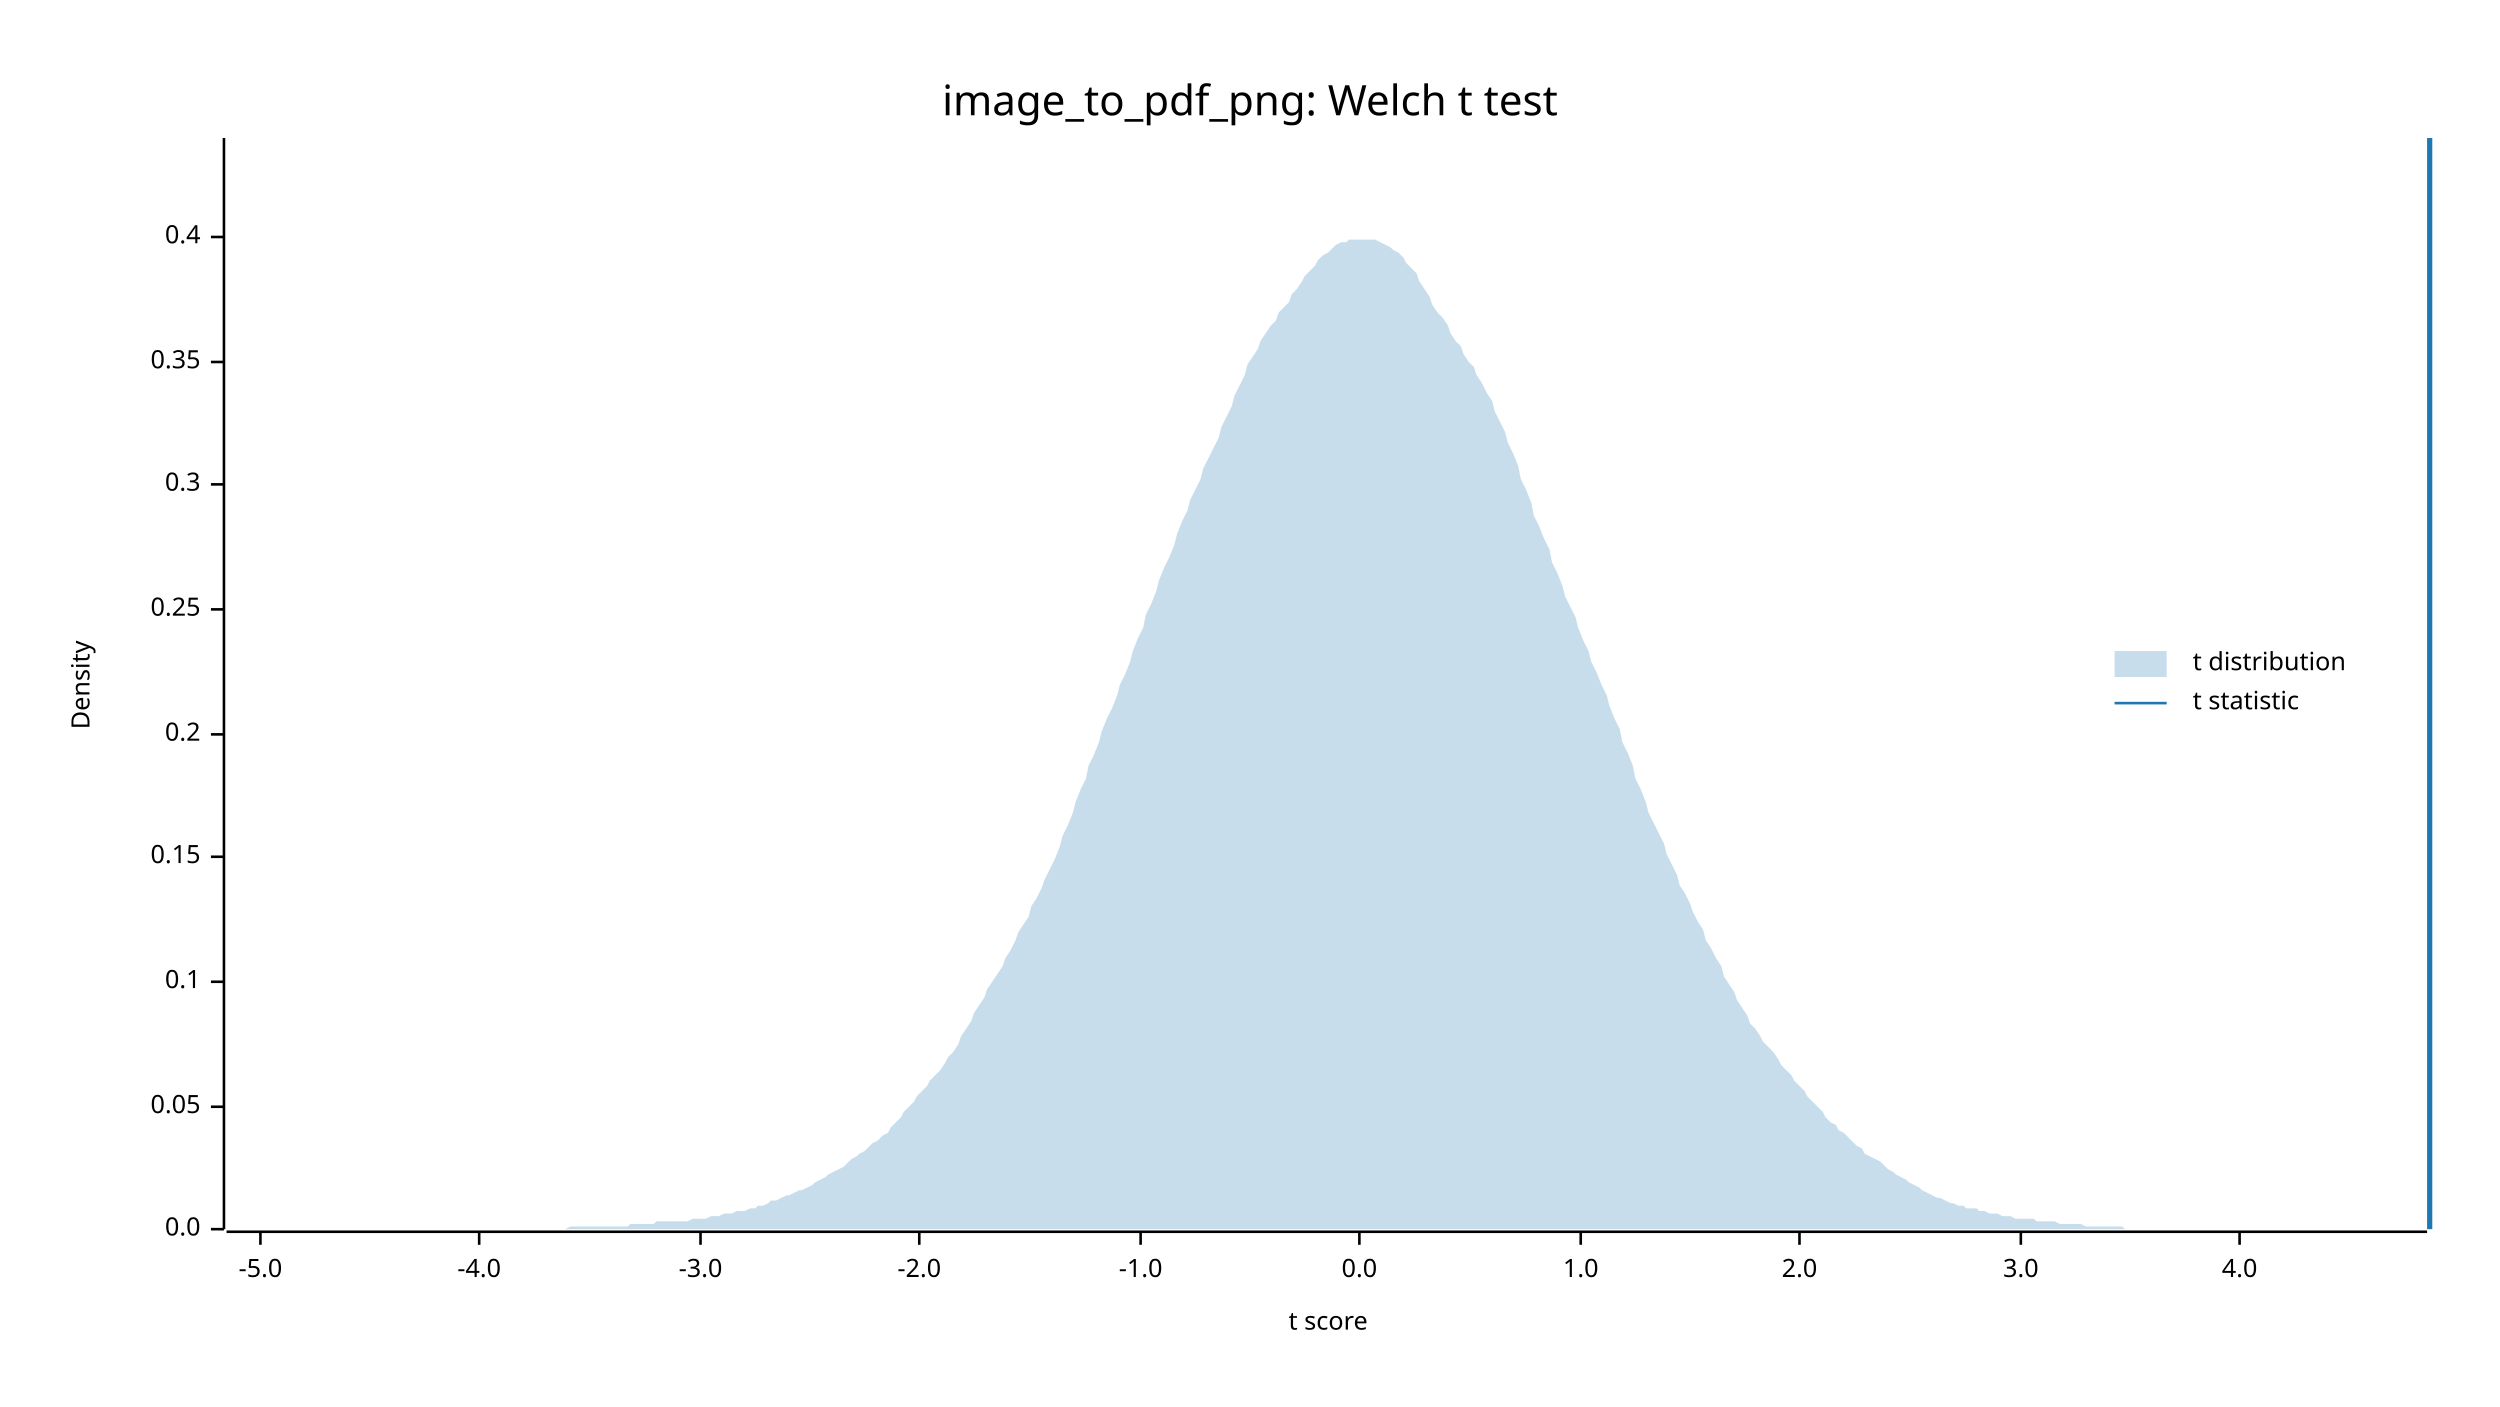
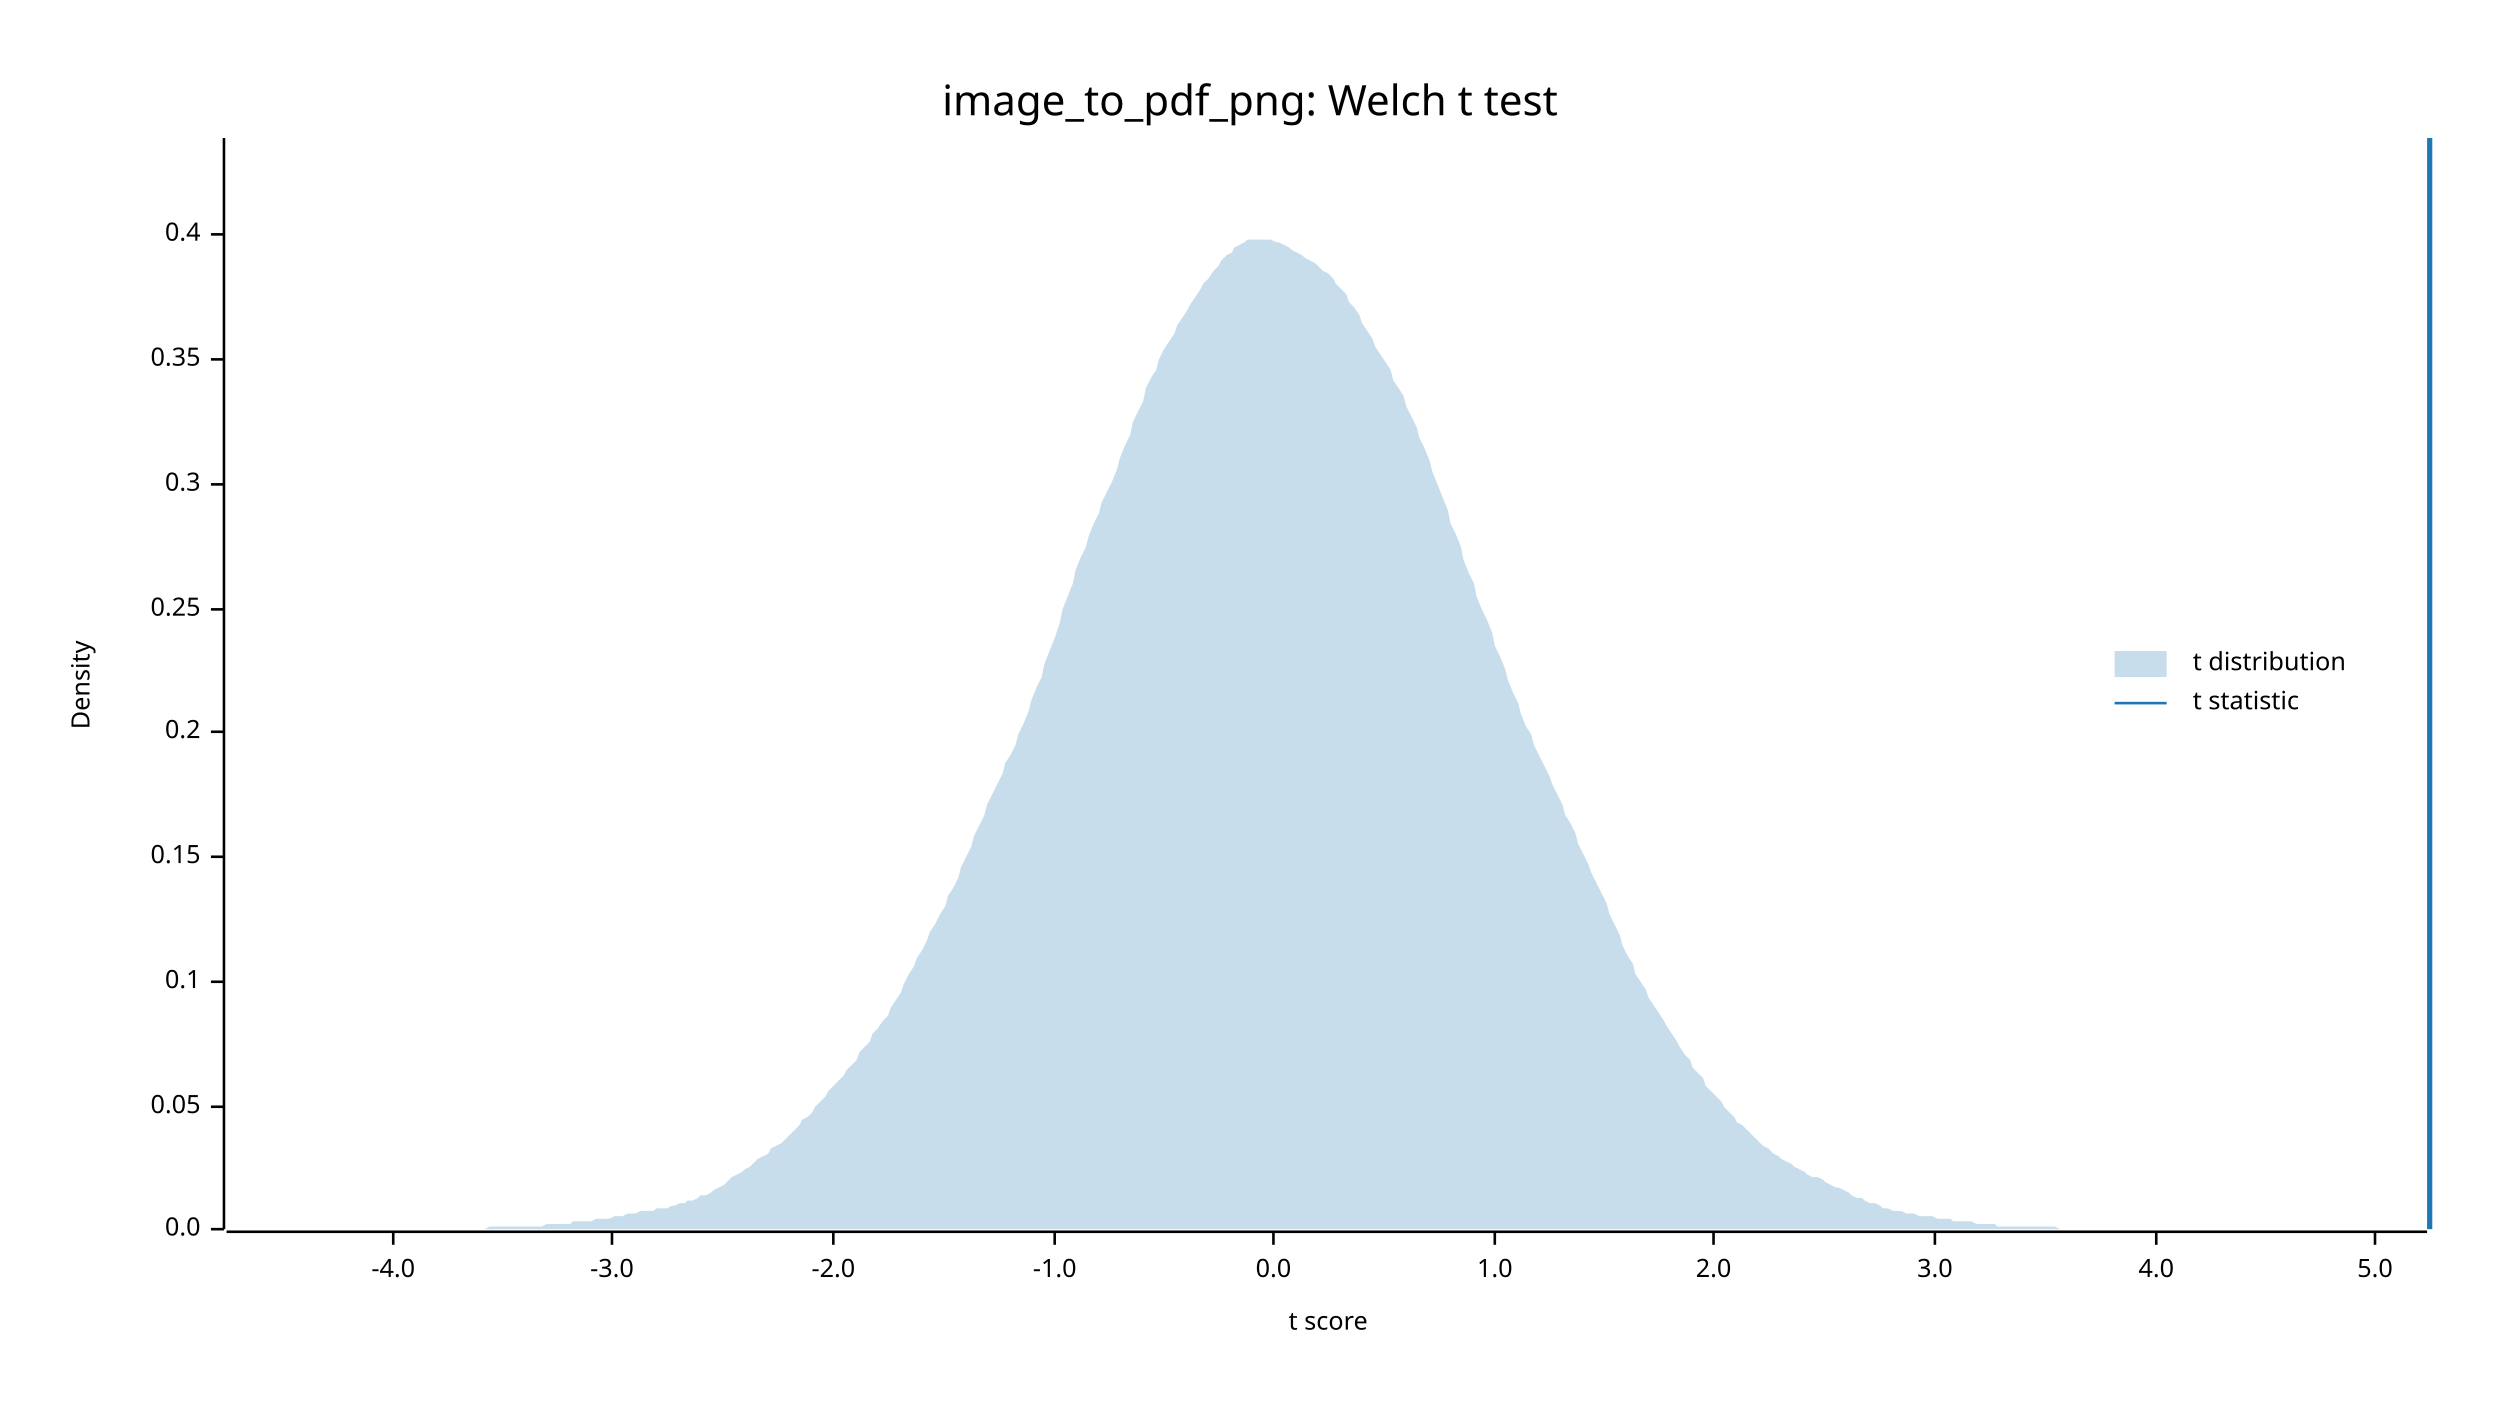
<svg xmlns="http://www.w3.org/2000/svg" width="960" height="540" viewBox="0 0 960 540">
  <text x="480" y="32" dy="0.76em" text-anchor="middle" font-family="sans-serif" font-size="16.129" opacity="1" fill="#000000">
image_to_pdf_png: Welch t test
</text>
  <text x="27" y="263" dy="0.76em" text-anchor="middle" font-family="sans-serif" font-size="9.677" opacity="1" fill="#000000" transform="rotate(270, 27, 263)">
Density
</text>
  <text x="510" y="513" dy="-0.5ex" text-anchor="middle" font-family="sans-serif" font-size="9.677" opacity="1" fill="#000000">
t score
</text>
  <polyline fill="none" opacity="1" stroke="#000000" stroke-width="1" points="86,53 86,472 " />
  <text x="77" y="472" dy="0.5ex" text-anchor="end" font-family="sans-serif" font-size="9.677" opacity="1" fill="#000000">
0.0
</text>
  <polyline fill="none" opacity="1" stroke="#000000" stroke-width="1" points="81,472 86,472 " />
  <text x="77" y="425" dy="0.5ex" text-anchor="end" font-family="sans-serif" font-size="9.677" opacity="1" fill="#000000">
0.05
</text>
  <polyline fill="none" opacity="1" stroke="#000000" stroke-width="1" points="81,425 86,425 " />
  <text x="77" y="377" dy="0.5ex" text-anchor="end" font-family="sans-serif" font-size="9.677" opacity="1" fill="#000000">
0.1
</text>
  <polyline fill="none" opacity="1" stroke="#000000" stroke-width="1" points="81,377 86,377 " />
  <text x="77" y="329" dy="0.5ex" text-anchor="end" font-family="sans-serif" font-size="9.677" opacity="1" fill="#000000">
0.15
</text>
  <polyline fill="none" opacity="1" stroke="#000000" stroke-width="1" points="81,329 86,329 " />
-   <text x="77" y="282" dy="0.5ex" text-anchor="end" font-family="sans-serif" font-size="9.677" opacity="1" fill="#000000">
+   <text x="77" y="281" dy="0.5ex" text-anchor="end" font-family="sans-serif" font-size="9.677" opacity="1" fill="#000000">
0.2
</text>
-   <polyline fill="none" opacity="1" stroke="#000000" stroke-width="1" points="81,282 86,282 " />
+   <polyline fill="none" opacity="1" stroke="#000000" stroke-width="1" points="81,281 86,281 " />
  <text x="77" y="234" dy="0.5ex" text-anchor="end" font-family="sans-serif" font-size="9.677" opacity="1" fill="#000000">
0.25
</text>
  <polyline fill="none" opacity="1" stroke="#000000" stroke-width="1" points="81,234 86,234 " />
  <text x="77" y="186" dy="0.5ex" text-anchor="end" font-family="sans-serif" font-size="9.677" opacity="1" fill="#000000">
0.3
</text>
  <polyline fill="none" opacity="1" stroke="#000000" stroke-width="1" points="81,186 86,186 " />
-   <text x="77" y="139" dy="0.5ex" text-anchor="end" font-family="sans-serif" font-size="9.677" opacity="1" fill="#000000">
+   <text x="77" y="138" dy="0.5ex" text-anchor="end" font-family="sans-serif" font-size="9.677" opacity="1" fill="#000000">
0.35
</text>
-   <polyline fill="none" opacity="1" stroke="#000000" stroke-width="1" points="81,139 86,139 " />
-   <text x="77" y="91" dy="0.5ex" text-anchor="end" font-family="sans-serif" font-size="9.677" opacity="1" fill="#000000">
+   <polyline fill="none" opacity="1" stroke="#000000" stroke-width="1" points="81,138 86,138 " />
+   <text x="77" y="90" dy="0.5ex" text-anchor="end" font-family="sans-serif" font-size="9.677" opacity="1" fill="#000000">
0.4
</text>
-   <polyline fill="none" opacity="1" stroke="#000000" stroke-width="1" points="81,91 86,91 " />
+   <polyline fill="none" opacity="1" stroke="#000000" stroke-width="1" points="81,90 86,90 " />
  <polyline fill="none" opacity="1" stroke="#000000" stroke-width="1" points="87,473 932,473 " />
-   <text x="100" y="483" dy="0.76em" text-anchor="middle" font-family="sans-serif" font-size="9.677" opacity="1" fill="#000000">
- -5.0
- </text>
-   <polyline fill="none" opacity="1" stroke="#000000" stroke-width="1" points="100,473 100,478 " />
-   <text x="184" y="483" dy="0.76em" text-anchor="middle" font-family="sans-serif" font-size="9.677" opacity="1" fill="#000000">
+   <text x="151" y="483" dy="0.76em" text-anchor="middle" font-family="sans-serif" font-size="9.677" opacity="1" fill="#000000">
-4.0
</text>
-   <polyline fill="none" opacity="1" stroke="#000000" stroke-width="1" points="184,473 184,478 " />
-   <text x="269" y="483" dy="0.76em" text-anchor="middle" font-family="sans-serif" font-size="9.677" opacity="1" fill="#000000">
+   <polyline fill="none" opacity="1" stroke="#000000" stroke-width="1" points="151,473 151,478 " />
+   <text x="235" y="483" dy="0.76em" text-anchor="middle" font-family="sans-serif" font-size="9.677" opacity="1" fill="#000000">
-3.0
</text>
-   <polyline fill="none" opacity="1" stroke="#000000" stroke-width="1" points="269,473 269,478 " />
-   <text x="353" y="483" dy="0.76em" text-anchor="middle" font-family="sans-serif" font-size="9.677" opacity="1" fill="#000000">
+   <polyline fill="none" opacity="1" stroke="#000000" stroke-width="1" points="235,473 235,478 " />
+   <text x="320" y="483" dy="0.76em" text-anchor="middle" font-family="sans-serif" font-size="9.677" opacity="1" fill="#000000">
-2.0
</text>
-   <polyline fill="none" opacity="1" stroke="#000000" stroke-width="1" points="353,473 353,478 " />
-   <text x="438" y="483" dy="0.76em" text-anchor="middle" font-family="sans-serif" font-size="9.677" opacity="1" fill="#000000">
+   <polyline fill="none" opacity="1" stroke="#000000" stroke-width="1" points="320,473 320,478 " />
+   <text x="405" y="483" dy="0.76em" text-anchor="middle" font-family="sans-serif" font-size="9.677" opacity="1" fill="#000000">
-1.0
</text>
-   <polyline fill="none" opacity="1" stroke="#000000" stroke-width="1" points="438,473 438,478 " />
-   <text x="522" y="483" dy="0.76em" text-anchor="middle" font-family="sans-serif" font-size="9.677" opacity="1" fill="#000000">
+   <polyline fill="none" opacity="1" stroke="#000000" stroke-width="1" points="405,473 405,478 " />
+   <text x="489" y="483" dy="0.76em" text-anchor="middle" font-family="sans-serif" font-size="9.677" opacity="1" fill="#000000">
0.0
</text>
-   <polyline fill="none" opacity="1" stroke="#000000" stroke-width="1" points="522,473 522,478 " />
-   <text x="607" y="483" dy="0.76em" text-anchor="middle" font-family="sans-serif" font-size="9.677" opacity="1" fill="#000000">
+   <polyline fill="none" opacity="1" stroke="#000000" stroke-width="1" points="489,473 489,478 " />
+   <text x="574" y="483" dy="0.76em" text-anchor="middle" font-family="sans-serif" font-size="9.677" opacity="1" fill="#000000">
1.0
</text>
-   <polyline fill="none" opacity="1" stroke="#000000" stroke-width="1" points="607,473 607,478 " />
-   <text x="691" y="483" dy="0.76em" text-anchor="middle" font-family="sans-serif" font-size="9.677" opacity="1" fill="#000000">
+   <polyline fill="none" opacity="1" stroke="#000000" stroke-width="1" points="574,473 574,478 " />
+   <text x="658" y="483" dy="0.76em" text-anchor="middle" font-family="sans-serif" font-size="9.677" opacity="1" fill="#000000">
2.0
</text>
-   <polyline fill="none" opacity="1" stroke="#000000" stroke-width="1" points="691,473 691,478 " />
-   <text x="776" y="483" dy="0.76em" text-anchor="middle" font-family="sans-serif" font-size="9.677" opacity="1" fill="#000000">
+   <polyline fill="none" opacity="1" stroke="#000000" stroke-width="1" points="658,473 658,478 " />
+   <text x="743" y="483" dy="0.76em" text-anchor="middle" font-family="sans-serif" font-size="9.677" opacity="1" fill="#000000">
3.0
</text>
-   <polyline fill="none" opacity="1" stroke="#000000" stroke-width="1" points="776,473 776,478 " />
-   <text x="860" y="483" dy="0.76em" text-anchor="middle" font-family="sans-serif" font-size="9.677" opacity="1" fill="#000000">
+   <polyline fill="none" opacity="1" stroke="#000000" stroke-width="1" points="743,473 743,478 " />
+   <text x="828" y="483" dy="0.76em" text-anchor="middle" font-family="sans-serif" font-size="9.677" opacity="1" fill="#000000">
4.0
</text>
-   <polyline fill="none" opacity="1" stroke="#000000" stroke-width="1" points="860,473 860,478 " />
-   <polygon opacity="0.25" fill="#1F78B4" points="87,472 88,472 90,472 92,472 93,472 95,472 97,472 98,472 100,472 102,472 103,472 105,472 107,472 109,472 110,472 112,472 114,472 115,472 117,472 119,472 120,472 122,472 124,472 125,472 127,472 129,472 131,472 132,472 134,472 136,472 137,472 139,472 141,472 142,472 144,472 146,472 147,472 149,472 151,472 153,472 154,472 156,472 158,472 159,472 161,472 163,472 164,472 166,472 168,472 169,472 171,472 173,472 175,472 176,472 178,472 180,472 181,472 183,472 185,472 186,472 188,472 190,472 191,472 193,472 195,472 197,472 198,472 200,472 202,472 203,472 205,472 207,472 208,472 210,472 212,472 214,472 215,472 217,472 219,471 220,471 222,471 224,471 225,471 227,471 229,471 230,471 232,471 234,471 236,471 237,471 239,471 241,471 242,470 244,470 246,470 247,470 249,470 251,470 252,469 254,469 256,469 258,469 259,469 261,469 263,469 264,469 266,468 268,468 269,468 271,468 273,467 274,467 276,467 278,466 280,466 281,466 283,465 285,465 286,465 288,464 290,464 291,463 293,463 295,462 296,461 298,461 300,460 302,459 303,459 305,458 307,457 308,457 310,456 312,455 313,454 315,453 317,452 318,451 320,450 322,449 324,448 325,447 327,445 329,444 330,443 332,442 334,440 335,439 337,438 339,436 341,435 342,433 344,431 346,429 347,427 349,425 351,423 352,421 354,419 356,417 357,415 359,413 361,411 363,408 364,406 366,404 368,401 369,398 371,395 373,392 374,389 376,386 378,383 379,380 381,377 383,374 385,371 386,368 388,365 390,361 391,358 393,355 395,352 396,348 398,345 400,341 401,338 403,334 405,330 407,325 408,321 410,317 412,312 413,308 415,303 417,299 418,294 420,290 422,285 423,281 425,276 427,272 429,267 430,263 432,259 434,254 435,250 437,245 439,241 440,236 442,232 444,227 445,223 447,218 449,214 451,209 452,205 454,200 456,196 457,192 459,188 461,184 462,180 464,176 466,172 468,168 469,164 471,160 473,156 474,152 476,148 478,144 479,140 481,137 483,134 484,131 486,128 488,125 490,123 491,120 493,118 495,116 496,113 498,111 500,108 501,106 503,104 505,102 506,100 508,98 510,97 512,95 513,94 515,93 517,93 518,92 520,92 522,92 523,92 525,92 527,92 528,92 530,93 532,94 534,95 535,96 537,97 539,99 540,101 542,103 544,105 545,108 547,111 549,114 550,117 552,120 554,122 556,125 557,128 559,131 561,133 562,136 564,139 566,141 567,144 569,147 571,151 573,154 574,158 576,162 578,166 579,170 581,174 583,179 584,184 586,188 588,193 589,198 591,202 593,207 595,211 596,216 598,220 600,225 601,229 603,233 605,237 606,241 608,246 610,250 611,254 613,258 615,263 617,267 618,271 620,276 622,280 623,285 625,289 627,294 628,299 630,303 632,308 633,312 635,316 637,320 639,324 640,328 642,332 644,336 645,340 647,343 649,347 650,350 652,354 654,357 655,361 657,364 659,368 661,371 662,375 664,378 666,381 667,384 669,387 671,390 672,393 674,395 676,398 677,400 679,402 681,404 683,407 684,409 686,411 688,413 689,415 691,417 693,419 694,421 696,423 698,425 700,427 701,429 703,431 705,432 706,434 708,435 710,437 711,438 713,440 715,441 716,443 718,444 720,445 722,446 723,447 725,449 727,450 728,451 730,452 732,453 733,454 735,455 737,456 738,457 740,458 742,459 744,460 745,460 747,461 749,462 750,462 752,463 754,463 755,464 757,464 759,464 760,465 762,465 764,466 766,466 767,466 769,467 771,467 772,467 774,468 776,468 777,468 779,468 781,468 782,469 784,469 786,469 788,469 789,469 791,470 793,470 794,470 796,470 798,470 799,470 801,471 803,471 804,471 806,471 808,471 810,471 811,471 813,471 815,471 816,472 818,472 820,472 821,472 823,472 825,472 827,472 828,472 830,472 832,472 833,472 835,472 837,472 838,472 840,472 842,472 843,472 845,472 847,472 849,472 850,472 852,472 854,472 855,472 857,472 859,472 860,472 862,472 864,472 865,472 867,472 869,472 871,472 872,472 874,472 876,472 877,472 879,472 881,472 882,472 884,472 886,472 887,472 889,472 891,472 893,472 894,472 896,472 898,472 899,472 901,472 903,472 904,472 906,472 908,472 909,472 911,472 913,472 915,472 916,472 918,472 920,472 921,472 923,472 925,472 926,472 928,472 930,472 932,472 932,472 87,472 " />
+   <polyline fill="none" opacity="1" stroke="#000000" stroke-width="1" points="828,473 828,478 " />
+   <text x="912" y="483" dy="0.76em" text-anchor="middle" font-family="sans-serif" font-size="9.677" opacity="1" fill="#000000">
+ 5.0
+ </text>
+   <polyline fill="none" opacity="1" stroke="#000000" stroke-width="1" points="912,473 912,478 " />
+   <polygon opacity="0.25" fill="#1F78B4" points="87,472 88,472 90,472 92,472 93,472 95,472 97,472 98,472 100,472 102,472 103,472 105,472 107,472 109,472 110,472 112,472 114,472 115,472 117,472 119,472 120,472 122,472 124,472 125,472 127,472 129,472 131,472 132,472 134,472 136,472 137,472 139,472 141,472 142,472 144,472 146,472 147,472 149,472 151,472 153,472 154,472 156,472 158,472 159,472 161,472 163,472 164,472 166,472 168,472 169,472 171,472 173,472 175,472 176,472 178,472 180,472 181,472 183,472 185,472 186,472 188,471 190,471 191,471 193,471 195,471 197,471 198,471 200,471 202,471 203,471 205,471 207,471 208,471 210,470 212,470 214,470 215,470 217,470 219,470 220,469 222,469 224,469 225,469 227,469 229,468 230,468 232,468 234,468 236,467 237,467 239,467 241,466 242,466 244,466 246,465 247,465 249,465 251,465 252,464 254,464 256,464 258,463 259,463 261,462 263,462 264,461 266,461 268,460 269,459 271,459 273,458 274,457 276,456 278,455 280,453 281,452 283,451 285,450 286,449 288,448 290,446 291,445 293,444 295,443 296,441 298,440 300,439 302,437 303,436 305,434 307,432 308,430 310,429 312,427 313,425 315,423 317,421 318,419 320,417 322,415 324,413 325,411 327,409 329,407 330,404 332,402 334,400 335,397 337,395 339,392 341,390 342,387 344,384 346,381 347,378 349,374 351,371 352,368 354,365 356,361 357,358 359,355 361,351 363,348 364,344 366,341 368,337 369,333 371,329 373,325 374,321 376,317 378,313 379,309 381,305 383,301 385,297 386,293 388,290 390,286 391,282 393,278 395,273 396,269 398,264 400,260 401,255 403,250 405,245 407,239 408,234 410,229 412,224 413,219 415,214 417,210 418,206 420,201 422,197 423,193 425,189 427,185 429,180 430,176 432,171 434,167 435,162 437,158 439,154 440,149 442,145 444,142 445,138 447,134 449,131 451,128 452,125 454,122 456,119 457,117 459,114 461,111 462,109 464,107 466,104 468,102 469,100 471,98 473,97 474,95 476,94 478,93 479,92 481,92 483,92 484,92 486,92 488,92 490,93 491,93 493,94 495,95 496,96 498,97 500,98 501,99 503,100 505,101 506,102 508,104 510,105 512,107 513,109 515,111 517,113 518,116 520,118 522,121 523,124 525,127 527,130 528,133 530,136 532,139 534,142 535,146 537,149 539,152 540,156 542,160 544,164 545,168 547,172 549,177 550,181 552,186 554,191 556,196 557,201 559,205 561,210 562,215 564,220 566,224 567,229 569,234 571,238 573,243 574,248 576,252 578,257 579,261 581,266 583,270 584,274 586,279 588,282 589,286 591,290 593,294 595,298 596,301 598,305 600,309 601,313 603,316 605,320 606,324 608,328 610,332 611,335 613,339 615,343 617,347 618,351 620,355 622,359 623,363 625,367 627,370 628,374 630,377 632,380 633,383 635,386 637,389 639,392 640,394 642,397 644,400 645,402 647,405 649,407 650,410 652,412 654,414 655,417 657,419 659,421 661,423 662,425 664,427 666,429 667,431 669,432 671,434 672,435 674,437 676,439 677,440 679,441 681,443 683,444 684,445 686,446 688,447 689,448 691,449 693,450 694,451 696,452 698,452 700,453 701,454 703,455 705,456 706,456 708,457 710,458 711,459 713,460 715,460 716,461 718,462 720,462 722,463 723,464 725,464 727,465 728,465 730,465 732,466 733,466 735,466 737,467 738,467 740,467 742,467 744,468 745,468 747,468 749,468 750,469 752,469 754,469 755,469 757,469 759,470 760,470 762,470 764,470 766,470 767,471 769,471 771,471 772,471 774,471 776,471 777,471 779,471 781,471 782,471 784,471 786,471 788,471 789,471 791,472 793,472 794,472 796,472 798,472 799,472 801,472 803,472 804,472 806,472 808,472 810,472 811,472 813,472 815,472 816,472 818,472 820,472 821,472 823,472 825,472 827,472 828,472 830,472 832,472 833,472 835,472 837,472 838,472 840,472 842,472 843,472 845,472 847,472 849,472 850,472 852,472 854,472 855,472 857,472 859,472 860,472 862,472 864,472 865,472 867,472 869,472 871,472 872,472 874,472 876,472 877,472 879,472 881,472 882,472 884,472 886,472 887,472 889,472 891,472 893,472 894,472 896,472 898,472 899,472 901,472 903,472 904,472 906,472 908,472 909,472 911,472 913,472 915,472 916,472 918,472 920,472 921,472 923,472 925,472 926,472 928,472 930,472 932,472 932,472 87,472 " />
  <polyline fill="none" opacity="1" stroke="#1F78B4" stroke-width="2" points="933,472 933,53 " />
  <text x="842" y="250" dy="0.76em" text-anchor="start" font-family="sans-serif" font-size="9.677" opacity="1" fill="#000000">
t distribution
</text>
  <text x="842" y="265" dy="0.76em" text-anchor="start" font-family="sans-serif" font-size="9.677" opacity="1" fill="#000000">
t statistic
</text>
  <rect x="812" y="250" width="20" height="10" opacity="0.25" fill="#1F78B4" stroke="none" />
  <polyline fill="none" opacity="1" stroke="#1F78B4" stroke-width="1" points="812,270 832,270 " />
</svg>
